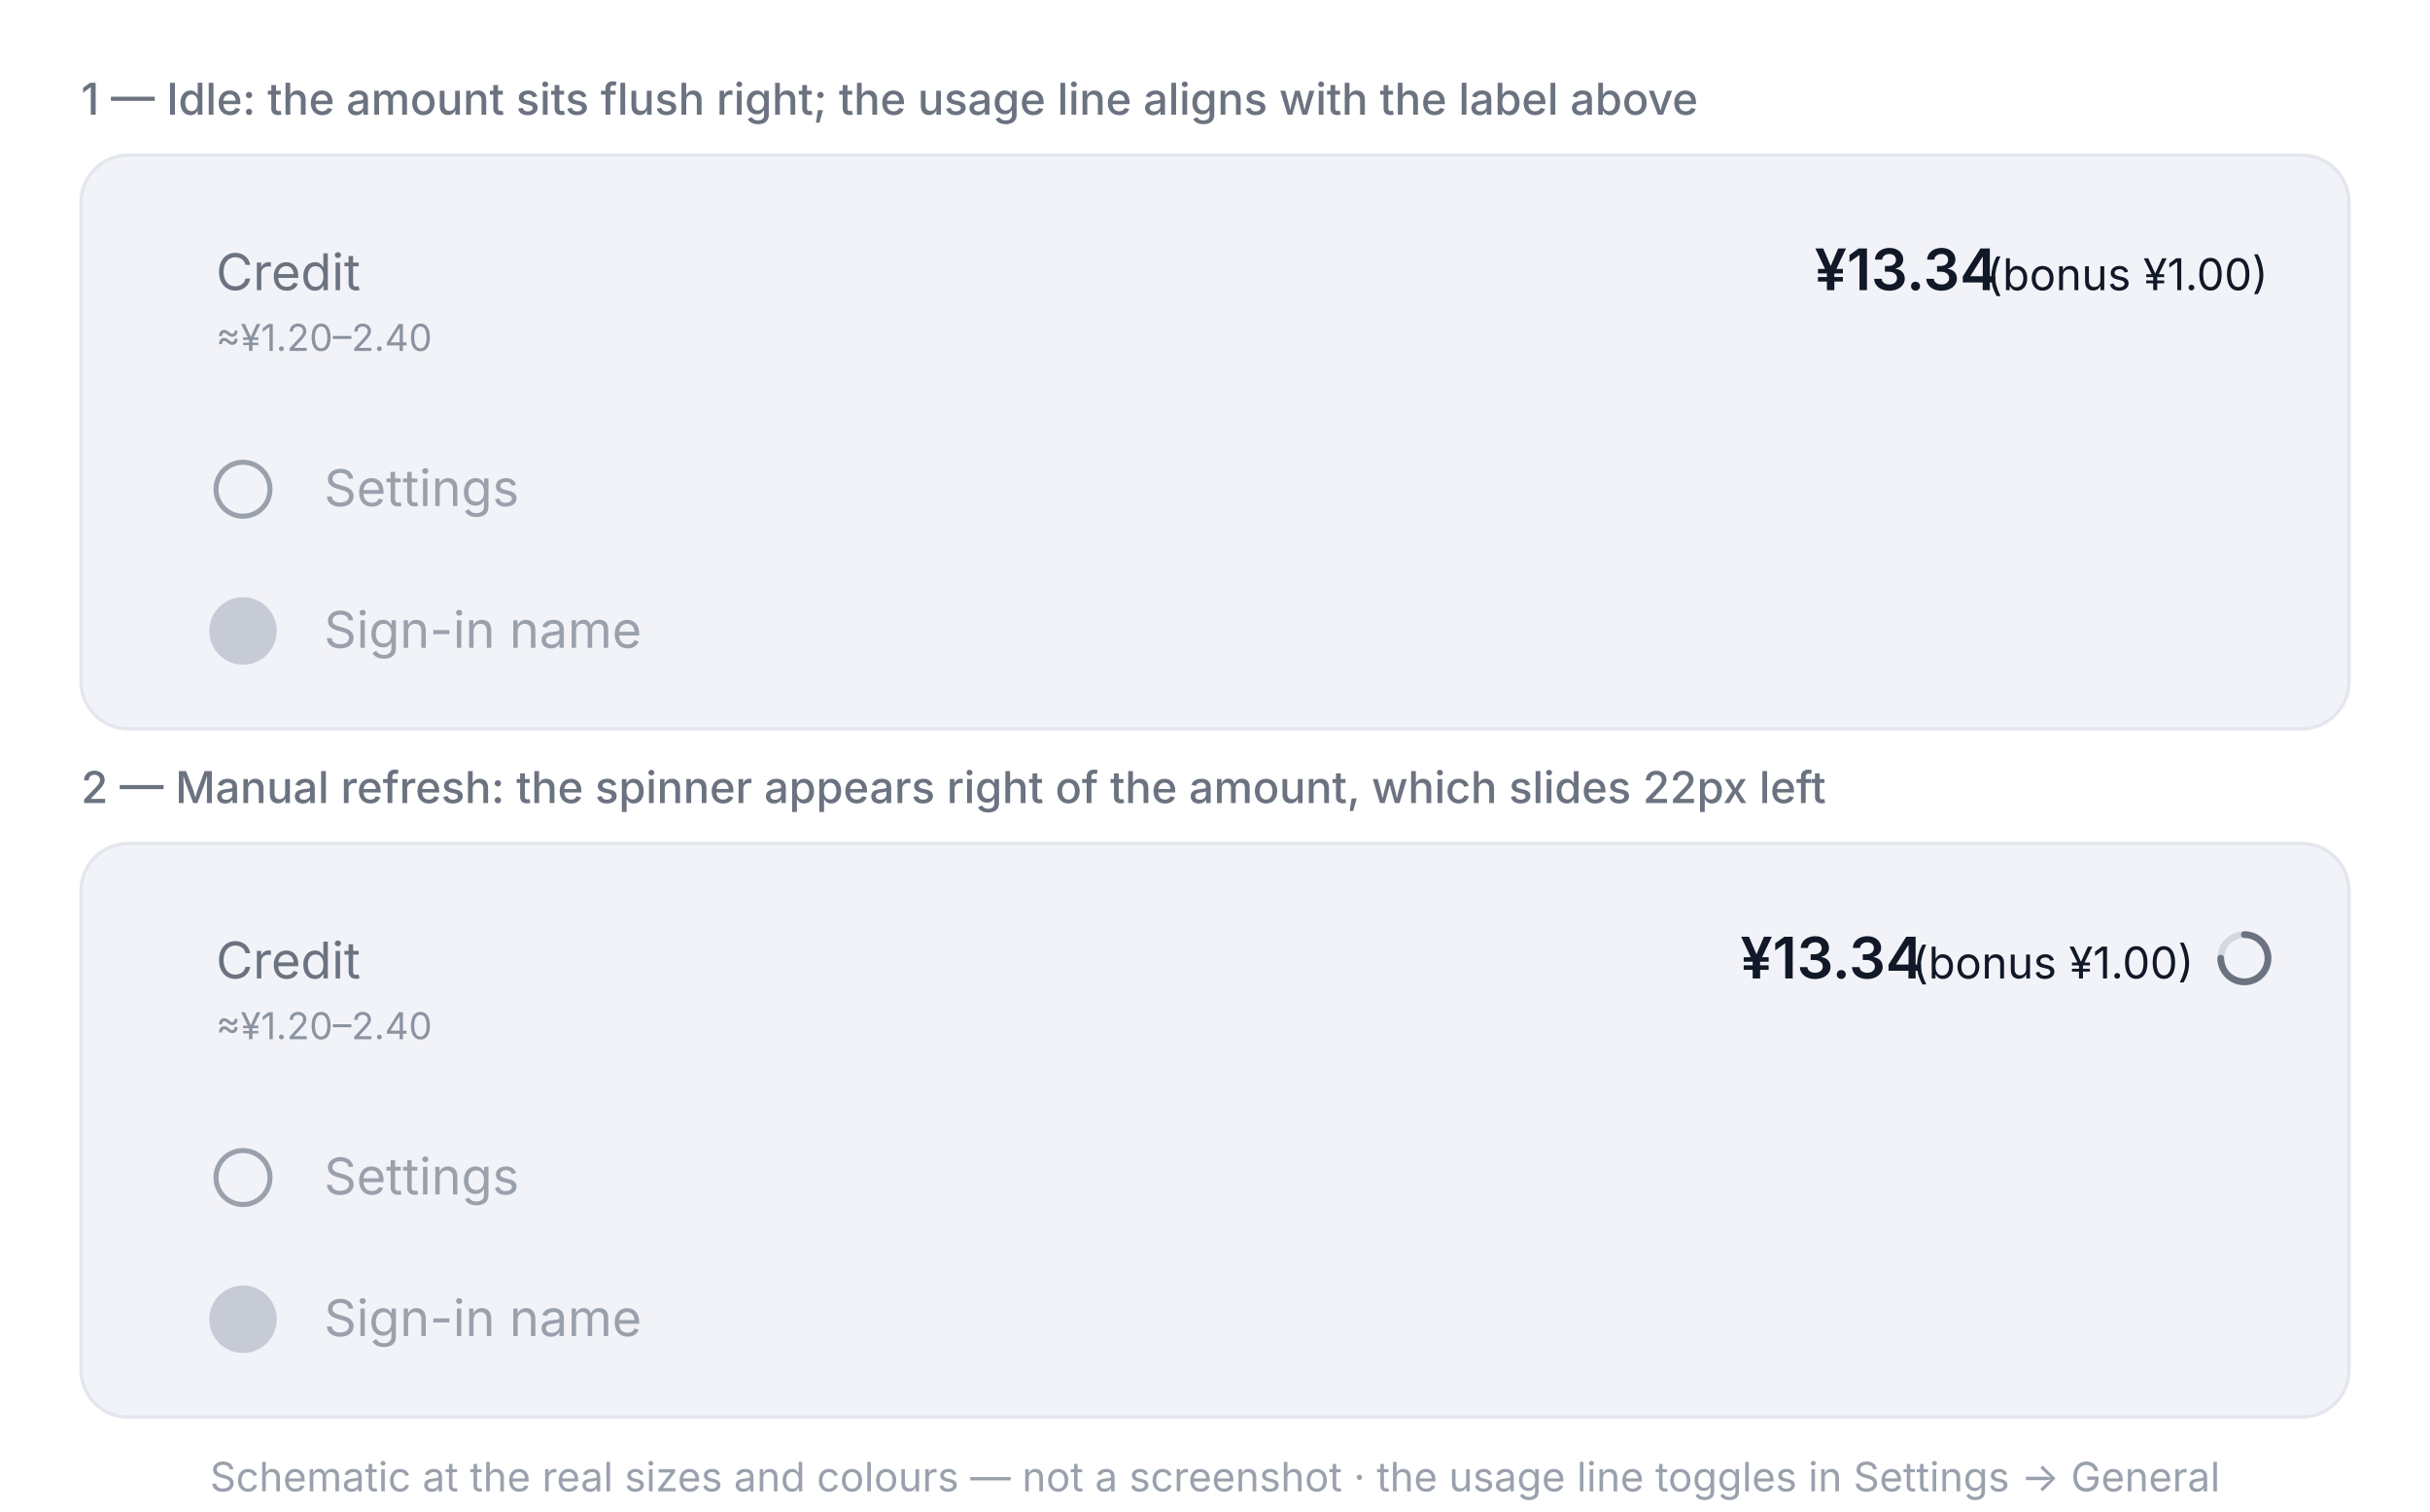
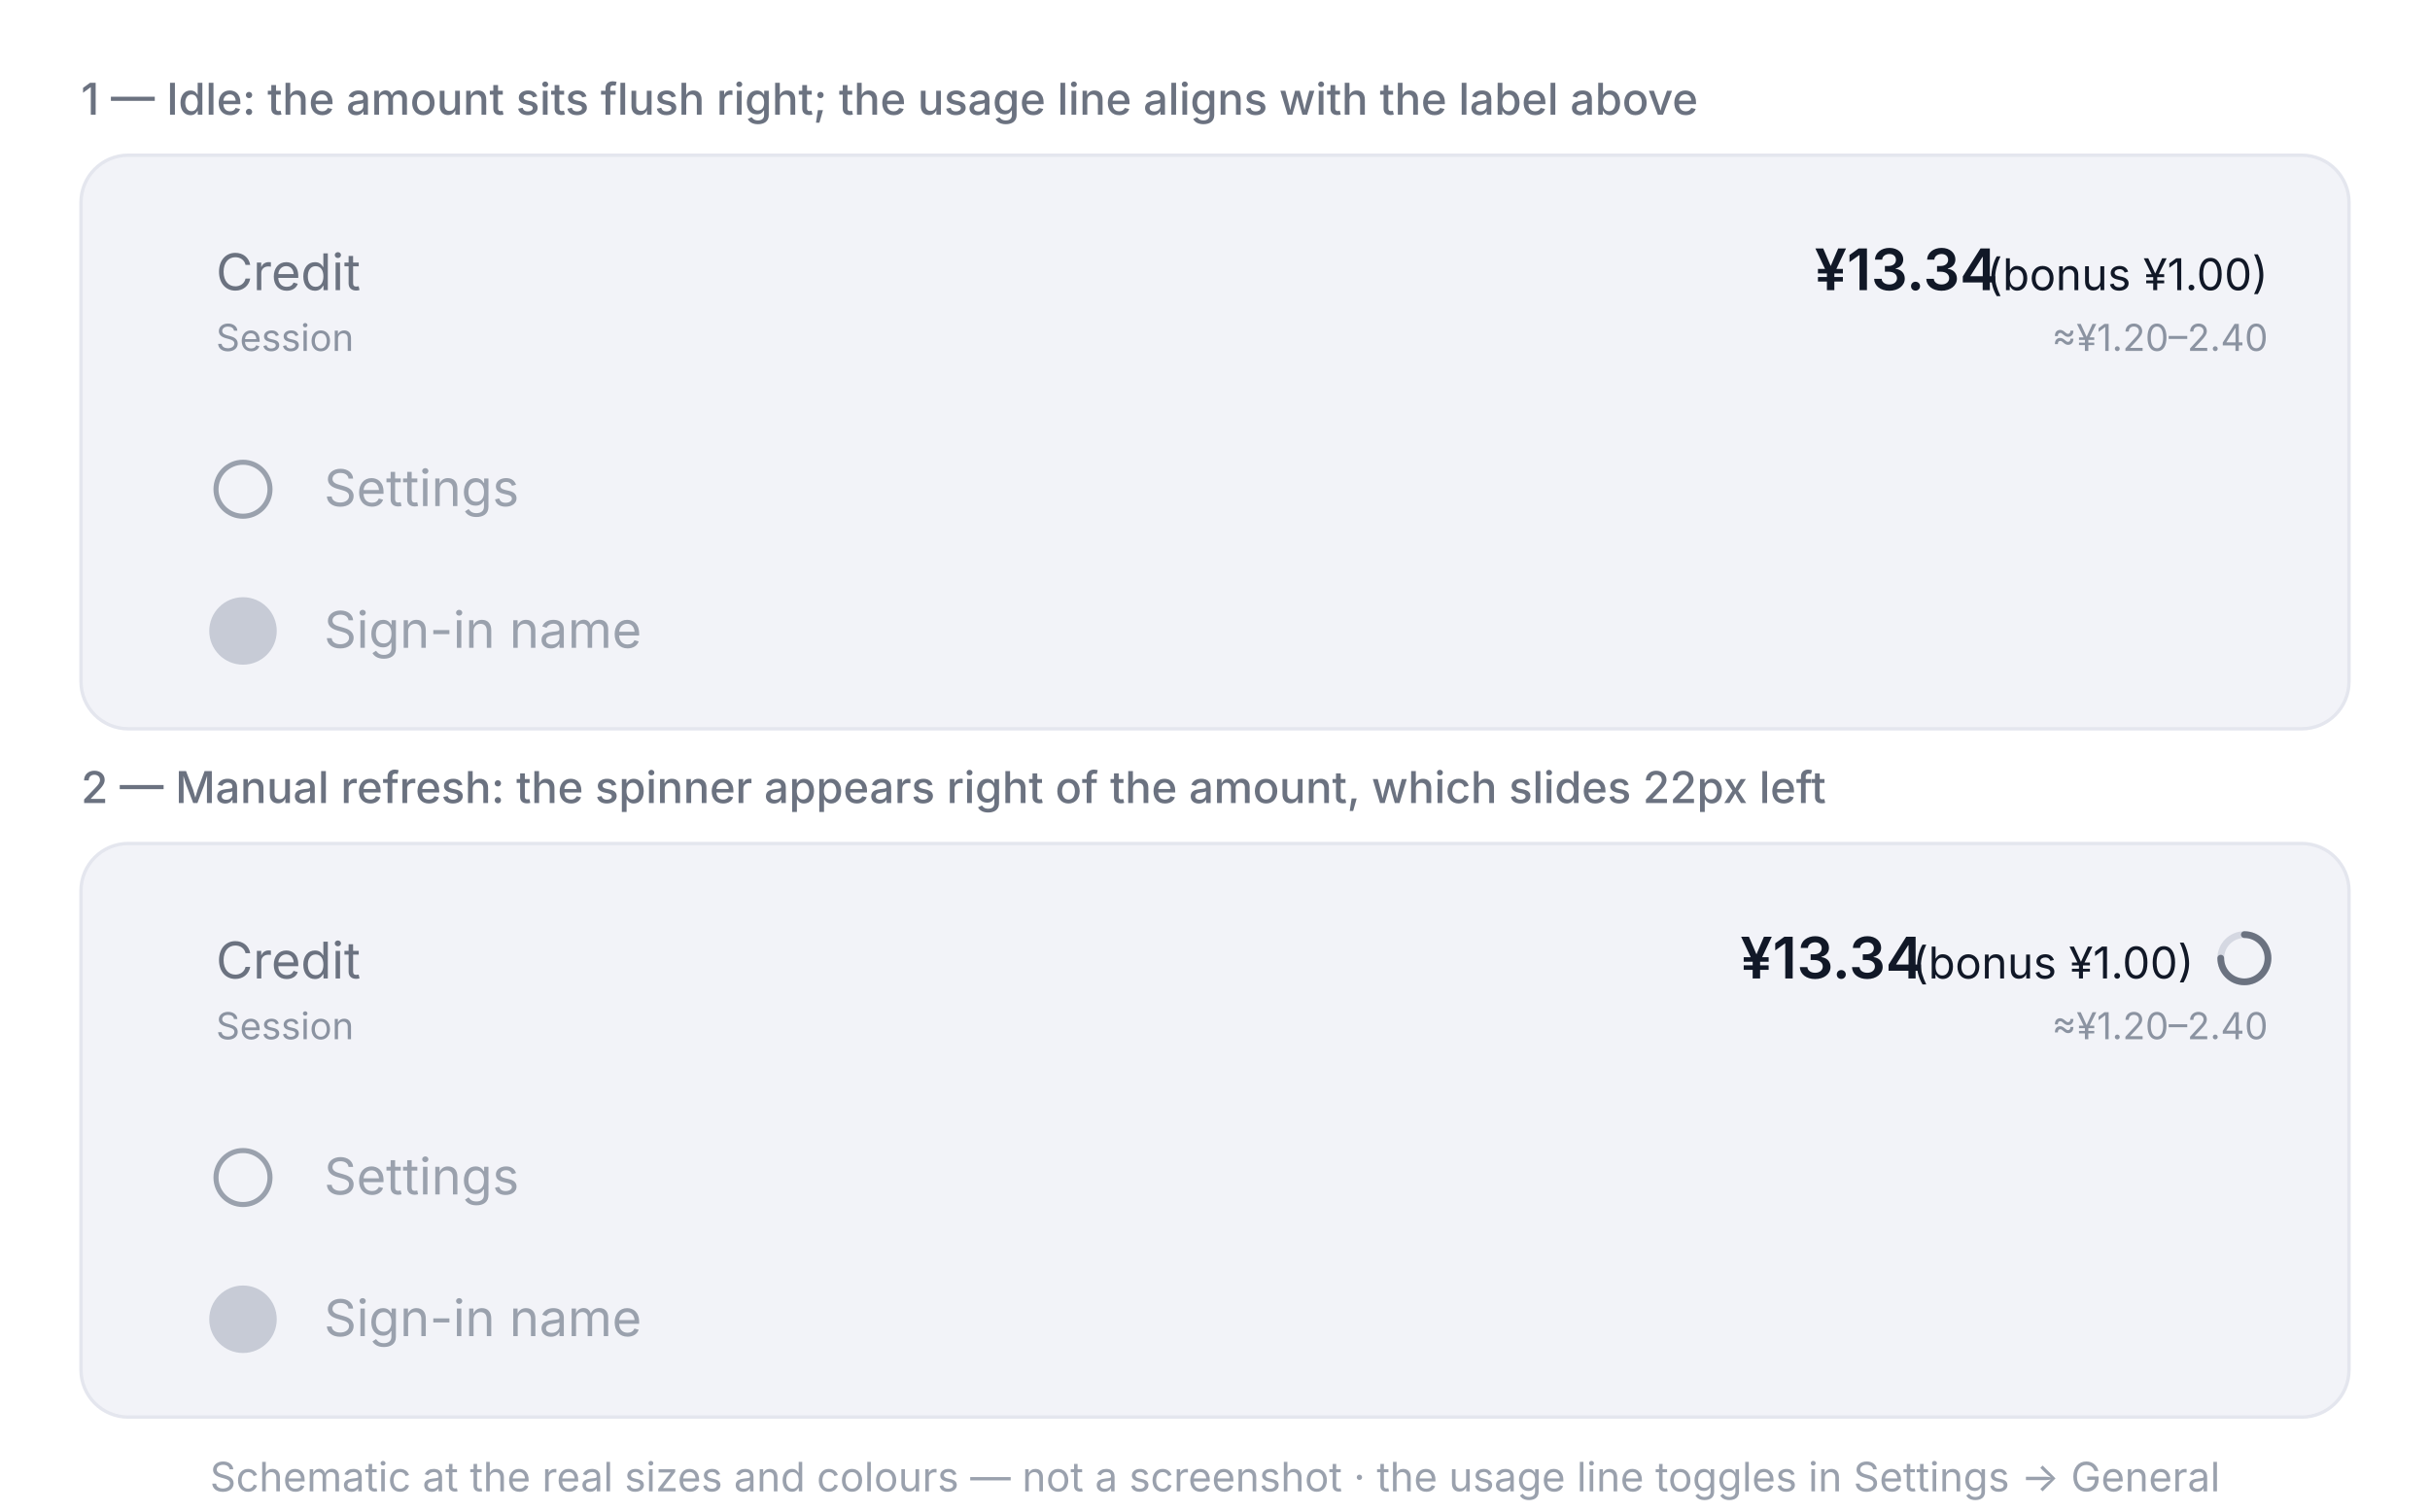
<svg xmlns="http://www.w3.org/2000/svg" width="720" height="448" viewBox="0 0 720 448" role="img" aria-label="dsh-quota-usage: the two states at the sidebar foot">
  <style>
    .plate { fill: #f2f3f8; stroke: #e4e6ee; stroke-width: 1; }
    .label { font: 400 15px -apple-system, BlinkMacSystemFont, "Segoe UI", sans-serif; fill: #6b7280; }
    .value { font: 600 17px -apple-system, BlinkMacSystemFont, "Segoe UI", sans-serif; fill: #111827; }
    .bonus { font: 400 13px -apple-system, BlinkMacSystemFont, "Segoe UI", sans-serif; fill: #111827; }
    .sub { font: 400 11px -apple-system, BlinkMacSystemFont, "Segoe UI", sans-serif; fill: #8b93a1; }
    .muted { font: 400 15px -apple-system, BlinkMacSystemFont, "Segoe UI", sans-serif; fill: #9aa1ad; }
    .caption { font: 400 12px -apple-system, BlinkMacSystemFont, "Segoe UI", sans-serif; fill: #9aa1ad; }
    .step { font: 500 13px -apple-system, BlinkMacSystemFont, "Segoe UI", sans-serif; fill: #6b7280; }
    .icon { fill: none; stroke: #9aa1ad; stroke-width: 1.5; }
    .avatar { fill: #c7cbd6; }
    .track { fill: none; stroke: #d5d8e2; stroke-width: 2; }
    .arc { fill: none; stroke: #6b7280; stroke-width: 2; stroke-linecap: round; }
  </style>
  <text class="step" x="24" y="34">1 — Idle: the amount sits flush right; the usage line aligns with the label above</text>
  <rect class="plate" x="24" y="46" width="672" height="170" rx="14" />
  <text class="label" x="64" y="86">Credit</text>
  <text class="value" x="592" y="86" text-anchor="end">¥13.34</text>
  <text class="bonus" x="672" y="86" text-anchor="end"> (bonus ¥1.00)</text>
-   <text class="sub" x="64" y="104">≈¥1.20–2.40</text>
+   <text class="sub" x="64" y="104">Session</text>
+   <text class="sub" x="672" y="104" text-anchor="end">≈¥1.20–2.40</text>
  <circle class="icon" cx="72" cy="145" r="8" />
  <text class="muted" x="96" y="150">Settings</text>
  <circle class="avatar" cx="72" cy="187" r="10" />
  <text class="muted" x="96" y="192">Sign-in name</text>
  <text class="step" x="24" y="238">2 — Manual refresh: the spinner appears right of the amount, which slides 22px left</text>
  <rect class="plate" x="24" y="250" width="672" height="170" rx="14" />
  <text class="label" x="64" y="290">Credit</text>
  <text class="value" x="570" y="290" text-anchor="end">¥13.34</text>
  <text class="bonus" x="650" y="290" text-anchor="end"> (bonus ¥1.00)</text>
-   <text class="sub" x="64" y="308">≈¥1.20–2.40</text>
+   <text class="sub" x="64" y="308">Session</text>
+   <text class="sub" x="672" y="308" text-anchor="end">≈¥1.20–2.40</text>
  <circle class="track" cx="665" cy="284" r="7" />
  <circle class="arc" cx="665" cy="284" r="7" stroke-dasharray="32.99 11.00" transform="rotate(-90 665 284)" />
  <circle class="icon" cx="72" cy="349" r="8" />
  <text class="muted" x="96" y="354">Settings</text>
  <circle class="avatar" cx="72" cy="391" r="10" />
  <text class="muted" x="96" y="396">Sign-in name</text>
  <text class="caption" x="360" y="442" text-anchor="middle">Schematic at the real sizes and colours — not a screenshot · the usage line toggles in Settings → General</text>
</svg>
